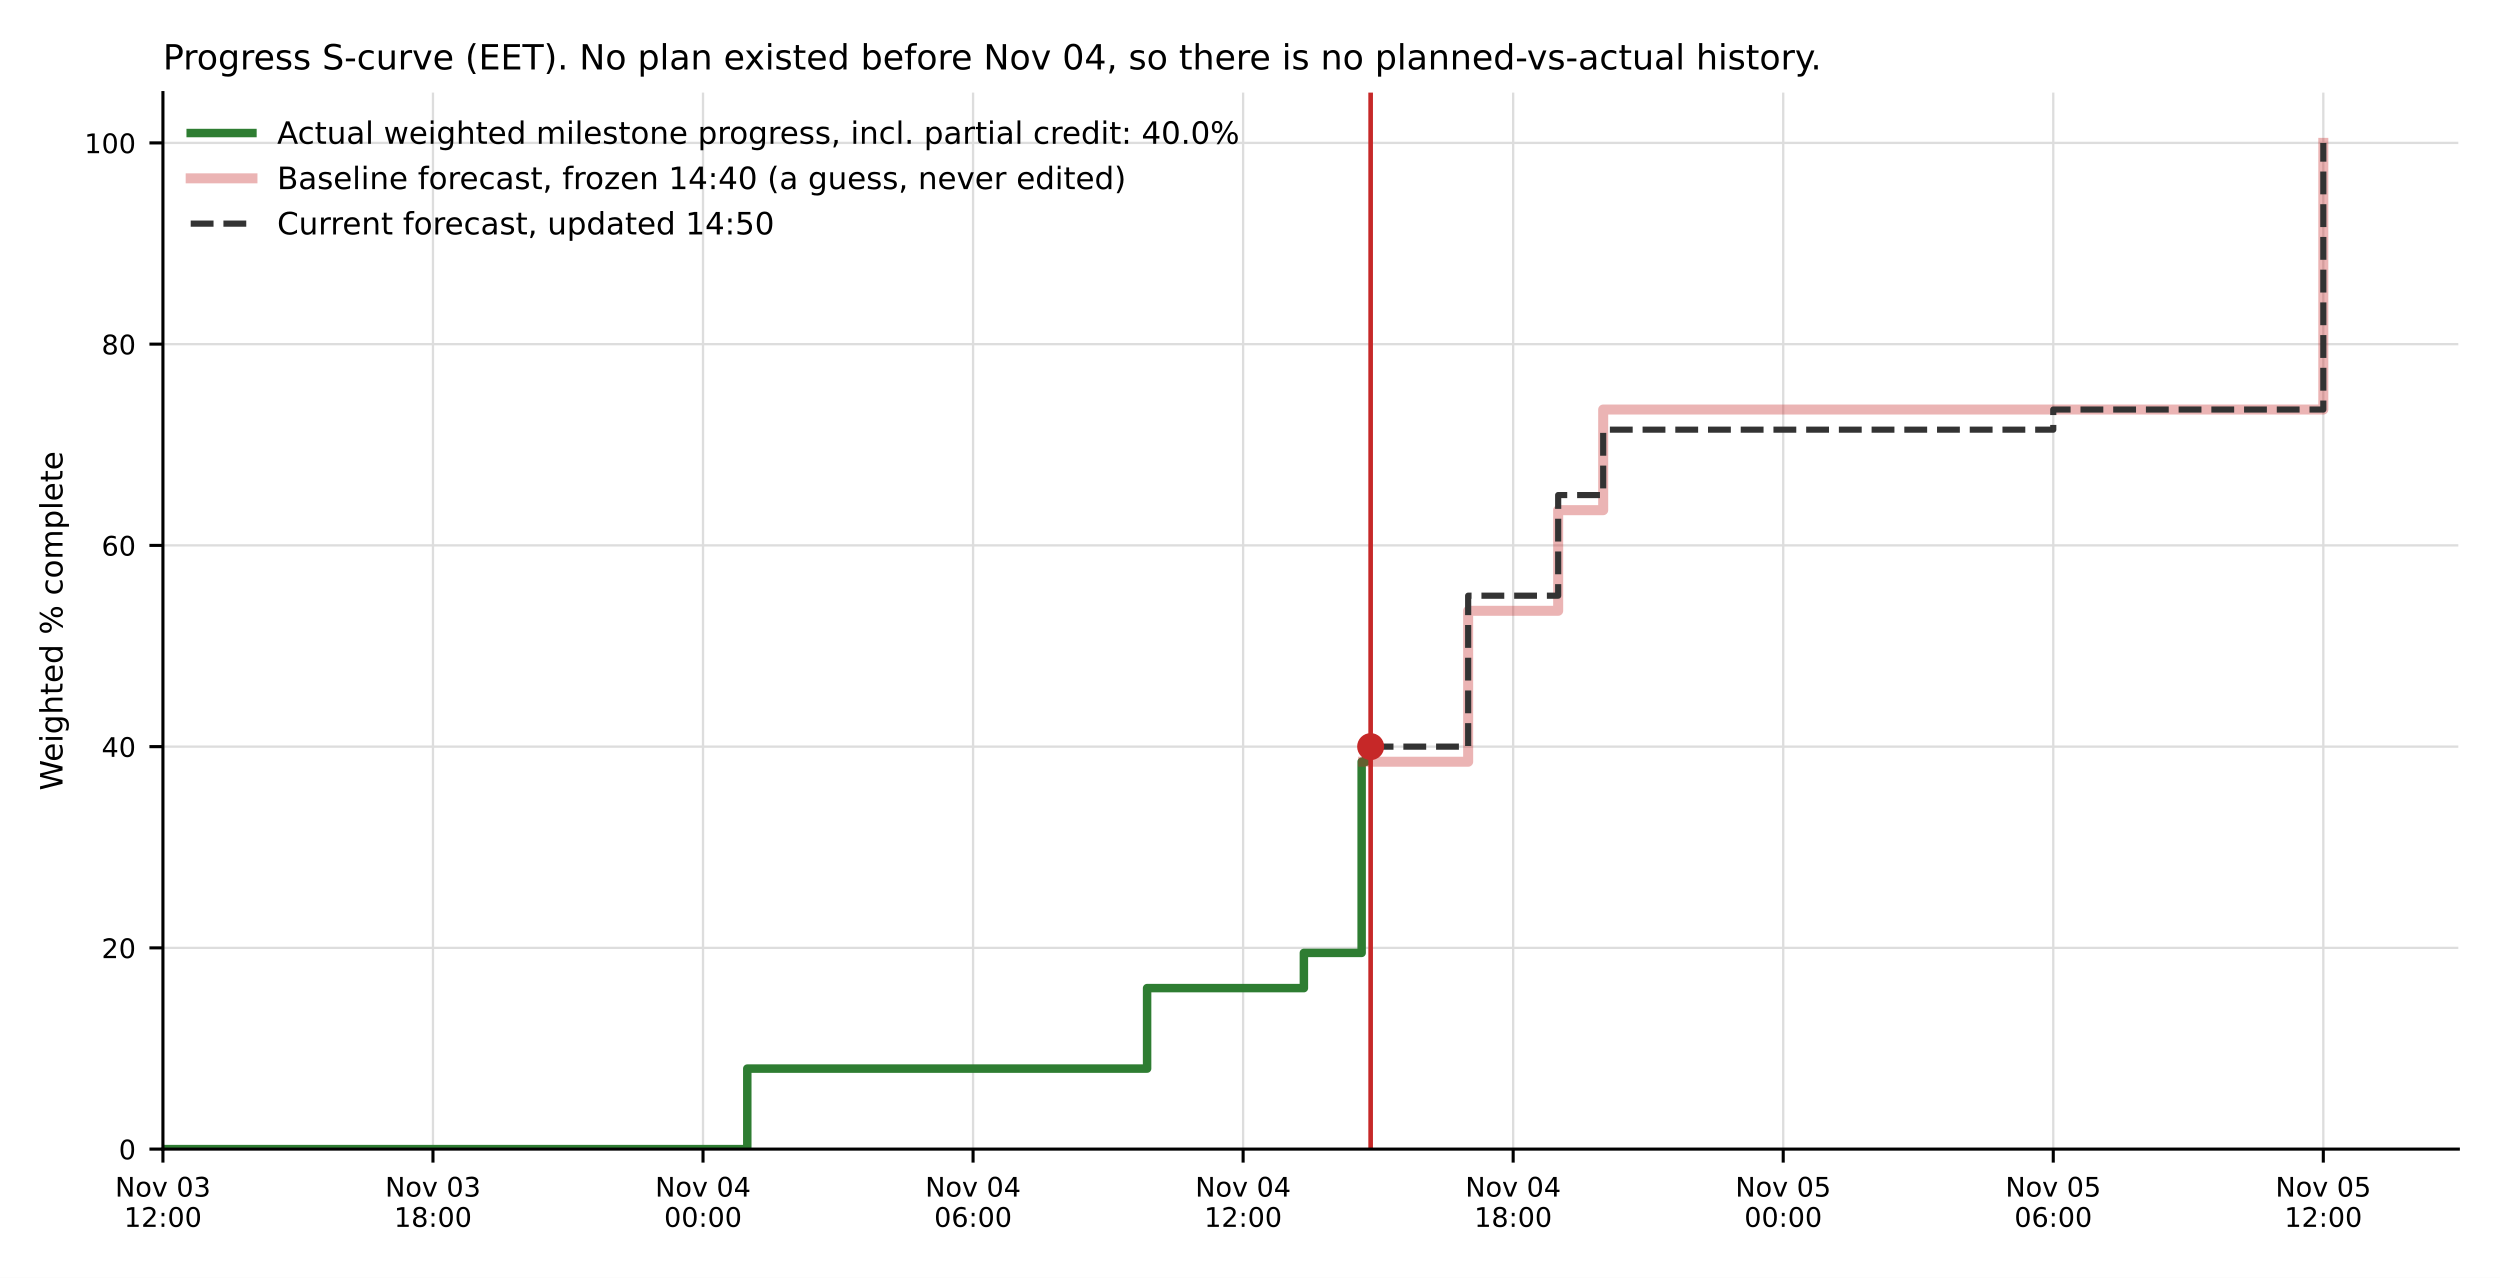
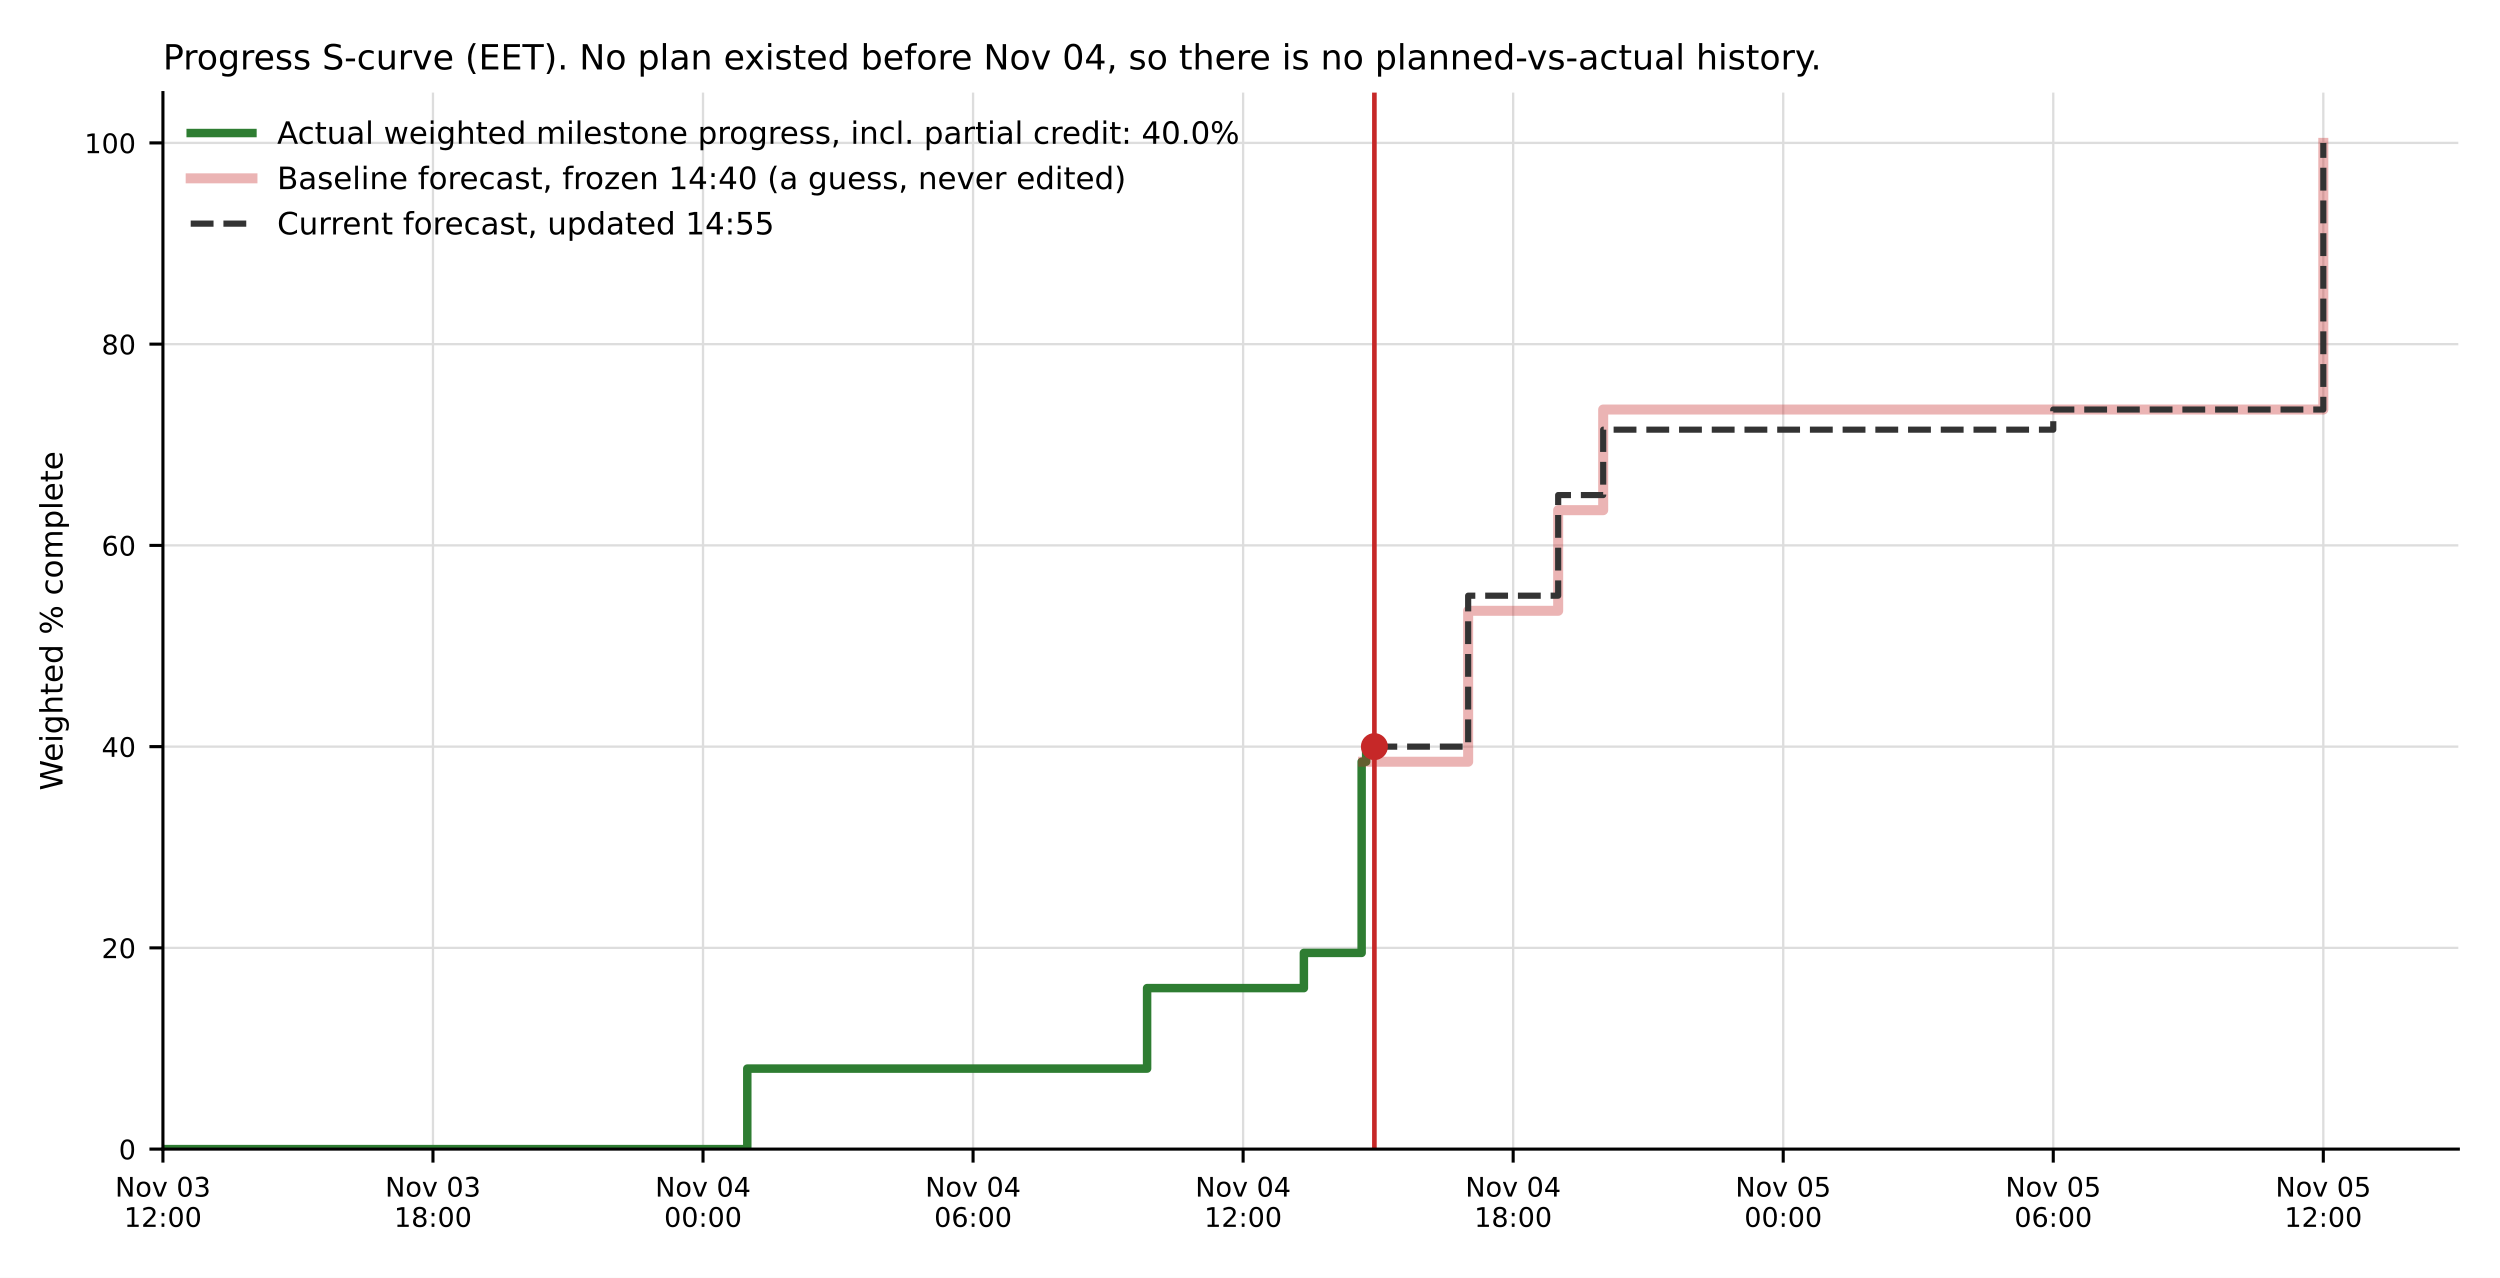
<svg xmlns="http://www.w3.org/2000/svg" xmlns:xlink="http://www.w3.org/1999/xlink" width="648pt" height="331.2pt" viewBox="0 0 648 331.2" version="1.1">
  <defs>
    <style type="text/css">*{stroke-linejoin: round; stroke-linecap: butt}</style>
  </defs>
  <g id="figure_1">
    <g id="patch_1">
      <path d="M 0 331.2  L 648 331.2  L 648 0  L 0 0  z " style="fill: #ffffff" />
    </g>
    <g id="axes_1">
      <g id="patch_2">
        <path d="M 42.23 297.848  L 637.2 297.848  L 637.2 24  L 42.23 24  z " style="fill: #ffffff" />
      </g>
      <g id="matplotlib.axis_1">
        <g id="xtick_1">
          <g id="line2d_1">
-             <path d="M 42.23 297.848  L 42.23 24  " clip-path="url(#pda8dcf22d7)" style="fill: none; stroke: #dddddd; stroke-width: 0.6; stroke-linecap: square" />
+             <path d="M 42.23 297.848  L 42.23 24  " clip-path="url(#p02e870851d)" style="fill: none; stroke: #dddddd; stroke-width: 0.6; stroke-linecap: square" />
          </g>
          <g id="line2d_2">
            <defs>
-               <path id="m03ab94abb0" d="M 0 0  L 0 3.5  " style="stroke: #000000; stroke-width: 0.8" />
+               <path id="m8ce763364d" d="M 0 0  L 0 3.5  " style="stroke: #000000; stroke-width: 0.8" />
            </defs>
            <g>
-               <use xlink:href="#m03ab94abb0" x="42.23" y="297.848" style="stroke: #000000; stroke-width: 0.8" />
+               <use xlink:href="#m8ce763364d" x="42.23" y="297.848" style="stroke: #000000; stroke-width: 0.8" />
            </g>
          </g>
          <g id="text_1">
            <text style="font-size: 7px; font-family: 'DejaVu Sans'" transform="translate(29.83234 310.1669)">Nov 03</text>
            <text style="font-size: 7px; font-family: 'DejaVu Sans'" transform="translate(32.14344 318.0054)">12:00</text>
          </g>
        </g>
        <g id="xtick_2">
          <g id="line2d_3">
-             <path d="M 112.226 297.848  L 112.226 24  " clip-path="url(#pda8dcf22d7)" style="fill: none; stroke: #dddddd; stroke-width: 0.6; stroke-linecap: square" />
+             <path d="M 112.226 297.848  L 112.226 24  " clip-path="url(#p02e870851d)" style="fill: none; stroke: #dddddd; stroke-width: 0.6; stroke-linecap: square" />
          </g>
          <g id="line2d_4">
            <g>
-               <use xlink:href="#m03ab94abb0" x="112.226" y="297.848" style="stroke: #000000; stroke-width: 0.8" />
+               <use xlink:href="#m8ce763364d" x="112.226" y="297.848" style="stroke: #000000; stroke-width: 0.8" />
            </g>
          </g>
          <g id="text_2">
            <text style="font-size: 7px; font-family: 'DejaVu Sans'" transform="translate(99.82881 310.1669)">Nov 03</text>
            <text style="font-size: 7px; font-family: 'DejaVu Sans'" transform="translate(102.1399 318.0054)">18:00</text>
          </g>
        </g>
        <g id="xtick_3">
          <g id="line2d_5">
-             <path d="M 182.223 297.848  L 182.223 24  " clip-path="url(#pda8dcf22d7)" style="fill: none; stroke: #dddddd; stroke-width: 0.6; stroke-linecap: square" />
+             <path d="M 182.223 297.848  L 182.223 24  " clip-path="url(#p02e870851d)" style="fill: none; stroke: #dddddd; stroke-width: 0.6; stroke-linecap: square" />
          </g>
          <g id="line2d_6">
            <g>
-               <use xlink:href="#m03ab94abb0" x="182.223" y="297.848" style="stroke: #000000; stroke-width: 0.8" />
+               <use xlink:href="#m8ce763364d" x="182.223" y="297.848" style="stroke: #000000; stroke-width: 0.8" />
            </g>
          </g>
          <g id="text_3">
            <text style="font-size: 7px; font-family: 'DejaVu Sans'" transform="translate(169.8253 310.1669)">Nov 04</text>
            <text style="font-size: 7px; font-family: 'DejaVu Sans'" transform="translate(172.1364 318.0054)">00:00</text>
          </g>
        </g>
        <g id="xtick_4">
          <g id="line2d_7">
-             <path d="M 252.219 297.848  L 252.219 24  " clip-path="url(#pda8dcf22d7)" style="fill: none; stroke: #dddddd; stroke-width: 0.6; stroke-linecap: square" />
+             <path d="M 252.219 297.848  L 252.219 24  " clip-path="url(#p02e870851d)" style="fill: none; stroke: #dddddd; stroke-width: 0.6; stroke-linecap: square" />
          </g>
          <g id="line2d_8">
            <g>
-               <use xlink:href="#m03ab94abb0" x="252.219" y="297.848" style="stroke: #000000; stroke-width: 0.8" />
+               <use xlink:href="#m8ce763364d" x="252.219" y="297.848" style="stroke: #000000; stroke-width: 0.8" />
            </g>
          </g>
          <g id="text_4">
            <text style="font-size: 7px; font-family: 'DejaVu Sans'" transform="translate(239.8218 310.1669)">Nov 04</text>
            <text style="font-size: 7px; font-family: 'DejaVu Sans'" transform="translate(242.1328 318.0054)">06:00</text>
          </g>
        </g>
        <g id="xtick_5">
          <g id="line2d_9">
-             <path d="M 322.216 297.848  L 322.216 24  " clip-path="url(#pda8dcf22d7)" style="fill: none; stroke: #dddddd; stroke-width: 0.6; stroke-linecap: square" />
+             <path d="M 322.216 297.848  L 322.216 24  " clip-path="url(#p02e870851d)" style="fill: none; stroke: #dddddd; stroke-width: 0.6; stroke-linecap: square" />
          </g>
          <g id="line2d_10">
            <g>
-               <use xlink:href="#m03ab94abb0" x="322.216" y="297.848" style="stroke: #000000; stroke-width: 0.8" />
+               <use xlink:href="#m8ce763364d" x="322.216" y="297.848" style="stroke: #000000; stroke-width: 0.8" />
            </g>
          </g>
          <g id="text_5">
            <text style="font-size: 7px; font-family: 'DejaVu Sans'" transform="translate(309.8182 310.1669)">Nov 04</text>
            <text style="font-size: 7px; font-family: 'DejaVu Sans'" transform="translate(312.1293 318.0054)">12:00</text>
          </g>
        </g>
        <g id="xtick_6">
          <g id="line2d_11">
-             <path d="M 392.212 297.848  L 392.212 24  " clip-path="url(#pda8dcf22d7)" style="fill: none; stroke: #dddddd; stroke-width: 0.6; stroke-linecap: square" />
+             <path d="M 392.212 297.848  L 392.212 24  " clip-path="url(#p02e870851d)" style="fill: none; stroke: #dddddd; stroke-width: 0.6; stroke-linecap: square" />
          </g>
          <g id="line2d_12">
            <g>
-               <use xlink:href="#m03ab94abb0" x="392.212" y="297.848" style="stroke: #000000; stroke-width: 0.8" />
+               <use xlink:href="#m8ce763364d" x="392.212" y="297.848" style="stroke: #000000; stroke-width: 0.8" />
            </g>
          </g>
          <g id="text_6">
            <text style="font-size: 7px; font-family: 'DejaVu Sans'" transform="translate(379.8147 310.1669)">Nov 04</text>
            <text style="font-size: 7px; font-family: 'DejaVu Sans'" transform="translate(382.1258 318.0054)">18:00</text>
          </g>
        </g>
        <g id="xtick_7">
          <g id="line2d_13">
-             <path d="M 462.209 297.848  L 462.209 24  " clip-path="url(#pda8dcf22d7)" style="fill: none; stroke: #dddddd; stroke-width: 0.6; stroke-linecap: square" />
+             <path d="M 462.209 297.848  L 462.209 24  " clip-path="url(#p02e870851d)" style="fill: none; stroke: #dddddd; stroke-width: 0.6; stroke-linecap: square" />
          </g>
          <g id="line2d_14">
            <g>
-               <use xlink:href="#m03ab94abb0" x="462.209" y="297.848" style="stroke: #000000; stroke-width: 0.8" />
+               <use xlink:href="#m8ce763364d" x="462.209" y="297.848" style="stroke: #000000; stroke-width: 0.8" />
            </g>
          </g>
          <g id="text_7">
            <text style="font-size: 7px; font-family: 'DejaVu Sans'" transform="translate(449.8112 310.1669)">Nov 05</text>
            <text style="font-size: 7px; font-family: 'DejaVu Sans'" transform="translate(452.1223 318.0054)">00:00</text>
          </g>
        </g>
        <g id="xtick_8">
          <g id="line2d_15">
-             <path d="M 532.205 297.848  L 532.205 24  " clip-path="url(#pda8dcf22d7)" style="fill: none; stroke: #dddddd; stroke-width: 0.6; stroke-linecap: square" />
+             <path d="M 532.205 297.848  L 532.205 24  " clip-path="url(#p02e870851d)" style="fill: none; stroke: #dddddd; stroke-width: 0.6; stroke-linecap: square" />
          </g>
          <g id="line2d_16">
            <g>
-               <use xlink:href="#m03ab94abb0" x="532.205" y="297.848" style="stroke: #000000; stroke-width: 0.8" />
+               <use xlink:href="#m8ce763364d" x="532.205" y="297.848" style="stroke: #000000; stroke-width: 0.8" />
            </g>
          </g>
          <g id="text_8">
            <text style="font-size: 7px; font-family: 'DejaVu Sans'" transform="translate(519.8076 310.1669)">Nov 05</text>
            <text style="font-size: 7px; font-family: 'DejaVu Sans'" transform="translate(522.1187 318.0054)">06:00</text>
          </g>
        </g>
        <g id="xtick_9">
          <g id="line2d_17">
-             <path d="M 602.202 297.848  L 602.202 24  " clip-path="url(#pda8dcf22d7)" style="fill: none; stroke: #dddddd; stroke-width: 0.6; stroke-linecap: square" />
+             <path d="M 602.202 297.848  L 602.202 24  " clip-path="url(#p02e870851d)" style="fill: none; stroke: #dddddd; stroke-width: 0.6; stroke-linecap: square" />
          </g>
          <g id="line2d_18">
            <g>
-               <use xlink:href="#m03ab94abb0" x="602.202" y="297.848" style="stroke: #000000; stroke-width: 0.8" />
+               <use xlink:href="#m8ce763364d" x="602.202" y="297.848" style="stroke: #000000; stroke-width: 0.8" />
            </g>
          </g>
          <g id="text_9">
            <text style="font-size: 7px; font-family: 'DejaVu Sans'" transform="translate(589.8041 310.1669)">Nov 05</text>
            <text style="font-size: 7px; font-family: 'DejaVu Sans'" transform="translate(592.1152 318.0054)">12:00</text>
          </g>
        </g>
      </g>
      <g id="matplotlib.axis_2">
        <g id="ytick_1">
          <g id="line2d_19">
-             <path d="M 42.23 297.848  L 637.2 297.848  " clip-path="url(#pda8dcf22d7)" style="fill: none; stroke: #dddddd; stroke-width: 0.6; stroke-linecap: square" />
+             <path d="M 42.23 297.848  L 637.2 297.848  " clip-path="url(#p02e870851d)" style="fill: none; stroke: #dddddd; stroke-width: 0.6; stroke-linecap: square" />
          </g>
          <g id="line2d_20">
            <defs>
-               <path id="m21fea6a2c6" d="M 0 0  L -3.5 0  " style="stroke: #000000; stroke-width: 0.8" />
+               <path id="m95cdc64120" d="M 0 0  L -3.5 0  " style="stroke: #000000; stroke-width: 0.8" />
            </defs>
            <g>
-               <use xlink:href="#m21fea6a2c6" x="42.23" y="297.848" style="stroke: #000000; stroke-width: 0.8" />
+               <use xlink:href="#m95cdc64120" x="42.23" y="297.848" style="stroke: #000000; stroke-width: 0.8" />
            </g>
          </g>
          <g id="text_10">
            <text style="font-size: 7px; font-family: 'DejaVu Sans'; text-anchor: end" x="35.23" y="300.507" transform="rotate(-0 35.23 300.5075)">0</text>
          </g>
        </g>
        <g id="ytick_2">
          <g id="line2d_21">
-             <path d="M 42.23 245.686  L 637.2 245.686  " clip-path="url(#pda8dcf22d7)" style="fill: none; stroke: #dddddd; stroke-width: 0.6; stroke-linecap: square" />
+             <path d="M 42.23 245.686  L 637.2 245.686  " clip-path="url(#p02e870851d)" style="fill: none; stroke: #dddddd; stroke-width: 0.6; stroke-linecap: square" />
          </g>
          <g id="line2d_22">
            <g>
-               <use xlink:href="#m21fea6a2c6" x="42.23" y="245.686" style="stroke: #000000; stroke-width: 0.8" />
+               <use xlink:href="#m95cdc64120" x="42.23" y="245.686" style="stroke: #000000; stroke-width: 0.8" />
            </g>
          </g>
          <g id="text_11">
            <text style="font-size: 7px; font-family: 'DejaVu Sans'; text-anchor: end" x="35.23" y="248.346" transform="rotate(-0 35.23 248.3459)">20</text>
          </g>
        </g>
        <g id="ytick_3">
          <g id="line2d_23">
-             <path d="M 42.23 193.525  L 637.2 193.525  " clip-path="url(#pda8dcf22d7)" style="fill: none; stroke: #dddddd; stroke-width: 0.6; stroke-linecap: square" />
+             <path d="M 42.23 193.525  L 637.2 193.525  " clip-path="url(#p02e870851d)" style="fill: none; stroke: #dddddd; stroke-width: 0.6; stroke-linecap: square" />
          </g>
          <g id="line2d_24">
            <g>
-               <use xlink:href="#m21fea6a2c6" x="42.23" y="193.525" style="stroke: #000000; stroke-width: 0.8" />
+               <use xlink:href="#m95cdc64120" x="42.23" y="193.525" style="stroke: #000000; stroke-width: 0.8" />
            </g>
          </g>
          <g id="text_12">
            <text style="font-size: 7px; font-family: 'DejaVu Sans'; text-anchor: end" x="35.23" y="196.184" transform="rotate(-0 35.23 196.1844)">40</text>
          </g>
        </g>
        <g id="ytick_4">
          <g id="line2d_25">
-             <path d="M 42.23 141.363  L 637.2 141.363  " clip-path="url(#pda8dcf22d7)" style="fill: none; stroke: #dddddd; stroke-width: 0.6; stroke-linecap: square" />
+             <path d="M 42.23 141.363  L 637.2 141.363  " clip-path="url(#p02e870851d)" style="fill: none; stroke: #dddddd; stroke-width: 0.6; stroke-linecap: square" />
          </g>
          <g id="line2d_26">
            <g>
-               <use xlink:href="#m21fea6a2c6" x="42.23" y="141.363" style="stroke: #000000; stroke-width: 0.8" />
+               <use xlink:href="#m95cdc64120" x="42.23" y="141.363" style="stroke: #000000; stroke-width: 0.8" />
            </g>
          </g>
          <g id="text_13">
            <text style="font-size: 7px; font-family: 'DejaVu Sans'; text-anchor: end" x="35.23" y="144.023" transform="rotate(-0 35.23 144.0229)">60</text>
          </g>
        </g>
        <g id="ytick_5">
          <g id="line2d_27">
-             <path d="M 42.23 89.202  L 637.2 89.202  " clip-path="url(#pda8dcf22d7)" style="fill: none; stroke: #dddddd; stroke-width: 0.6; stroke-linecap: square" />
+             <path d="M 42.23 89.202  L 637.2 89.202  " clip-path="url(#p02e870851d)" style="fill: none; stroke: #dddddd; stroke-width: 0.6; stroke-linecap: square" />
          </g>
          <g id="line2d_28">
            <g>
-               <use xlink:href="#m21fea6a2c6" x="42.23" y="89.202" style="stroke: #000000; stroke-width: 0.8" />
+               <use xlink:href="#m95cdc64120" x="42.23" y="89.202" style="stroke: #000000; stroke-width: 0.8" />
            </g>
          </g>
          <g id="text_14">
            <text style="font-size: 7px; font-family: 'DejaVu Sans'; text-anchor: end" x="35.23" y="91.861" transform="rotate(-0 35.23 91.86136)">80</text>
          </g>
        </g>
        <g id="ytick_6">
          <g id="line2d_29">
-             <path d="M 42.23 37.04  L 637.2 37.04  " clip-path="url(#pda8dcf22d7)" style="fill: none; stroke: #dddddd; stroke-width: 0.6; stroke-linecap: square" />
+             <path d="M 42.23 37.04  L 637.2 37.04  " clip-path="url(#p02e870851d)" style="fill: none; stroke: #dddddd; stroke-width: 0.6; stroke-linecap: square" />
          </g>
          <g id="line2d_30">
            <g>
-               <use xlink:href="#m21fea6a2c6" x="42.23" y="37.04" style="stroke: #000000; stroke-width: 0.8" />
+               <use xlink:href="#m95cdc64120" x="42.23" y="37.04" style="stroke: #000000; stroke-width: 0.8" />
            </g>
          </g>
          <g id="text_15">
            <text style="font-size: 7px; font-family: 'DejaVu Sans'; text-anchor: end" x="35.23" y="39.7" transform="rotate(-0 35.23 39.69983)">100</text>
          </g>
        </g>
        <g id="text_16">
          <text style="font-size: 8px; font-family: 'DejaVu Sans'; text-anchor: middle" x="16.205" y="160.924" transform="rotate(-90 16.205 160.924)">Weighted % complete</text>
        </g>
      </g>
      <g id="line2d_31">
-         <path d="M 42.23 297.848  L 193.695 297.848  L 193.695 276.983  L 297.328 276.983  L 297.328 256.119  L 337.965 256.119  L 337.965 246.991  L 352.937 246.991  L 352.937 236.558  L 352.937 236.558  L 352.937 197.437  L 354.103 197.437  L 354.103 193.525  L 355.27 193.525  " clip-path="url(#pda8dcf22d7)" style="fill: none; stroke: #2e7d32; stroke-width: 2.2; stroke-linecap: square" />
+         <path d="M 42.23 297.848  L 193.695 297.848  L 193.695 276.983  L 297.328 276.983  L 297.328 256.119  L 337.965 256.119  L 337.965 246.991  L 352.937 246.991  L 352.937 236.558  L 352.937 236.558  L 352.937 197.437  L 354.103 197.437  L 354.103 193.525  L 356.242 193.525  " clip-path="url(#p02e870851d)" style="fill: none; stroke: #2e7d32; stroke-width: 2.2; stroke-linecap: square" />
      </g>
      <g id="line2d_32">
-         <path d="M 353.325 197.437  L 380.546 197.437  L 380.546 158.316  L 403.878 158.316  L 403.878 147.884  L 403.878 147.884  L 403.878 132.235  L 415.545 132.235  L 415.545 119.195  L 415.545 119.195  L 415.545 106.154  L 602.202 106.154  L 602.202 97.026  L 602.202 97.026  L 602.202 37.04  " clip-path="url(#pda8dcf22d7)" style="fill: none; stroke: #c62828; stroke-opacity: 0.35; stroke-width: 2.6; stroke-linecap: square" />
+         <path d="M 353.325 197.437  L 380.546 197.437  L 380.546 158.316  L 403.878 158.316  L 403.878 147.884  L 403.878 147.884  L 403.878 132.235  L 415.545 132.235  L 415.545 119.195  L 415.545 119.195  L 415.545 106.154  L 602.202 106.154  L 602.202 97.026  L 602.202 97.026  L 602.202 37.04  " clip-path="url(#p02e870851d)" style="fill: none; stroke: #c62828; stroke-opacity: 0.35; stroke-width: 2.6; stroke-linecap: square" />
      </g>
      <g id="line2d_33">
-         <path d="M 355.27 193.525  L 380.546 193.525  L 380.546 154.404  L 403.878 154.404  L 403.878 143.972  L 403.878 143.972  L 403.878 128.323  L 415.545 128.323  L 415.545 124.411  L 415.545 124.411  L 415.545 111.371  L 532.205 111.371  L 532.205 106.154  L 602.202 106.154  L 602.202 97.026  L 602.202 97.026  L 602.202 37.04  " clip-path="url(#pda8dcf22d7)" style="fill: none; stroke-dasharray: 5.92,2.56; stroke-dashoffset: 0; stroke: #333333; stroke-width: 1.6" />
+         <path d="M 356.242 193.525  L 380.546 193.525  L 380.546 154.404  L 403.878 154.404  L 403.878 143.972  L 403.878 143.972  L 403.878 128.323  L 415.545 128.323  L 415.545 124.411  L 415.545 124.411  L 415.545 111.371  L 532.205 111.371  L 532.205 106.154  L 602.202 106.154  L 602.202 97.026  L 602.202 97.026  L 602.202 37.04  " clip-path="url(#p02e870851d)" style="fill: none; stroke-dasharray: 5.92,2.56; stroke-dashoffset: 0; stroke: #333333; stroke-width: 1.6" />
      </g>
      <g id="line2d_34">
-         <path d="M 355.27 297.848  L 355.27 24  " clip-path="url(#pda8dcf22d7)" style="fill: none; stroke: #c62828; stroke-width: 1.2; stroke-linecap: square" />
+         <path d="M 356.242 297.848  L 356.242 24  " clip-path="url(#p02e870851d)" style="fill: none; stroke: #c62828; stroke-width: 1.2; stroke-linecap: square" />
      </g>
      <g id="patch_3">
        <path d="M 42.23 297.848  L 42.23 24  " style="fill: none; stroke: #000000; stroke-width: 0.8; stroke-linejoin: miter; stroke-linecap: square" />
      </g>
      <g id="patch_4">
        <path d="M 42.23 297.848  L 637.2 297.848  " style="fill: none; stroke: #000000; stroke-width: 0.8; stroke-linejoin: miter; stroke-linecap: square" />
      </g>
      <g id="text_17">
        <text style="font-size: 9px; font-family: 'DejaVu Sans'; text-anchor: start" x="42.23" y="18" transform="rotate(-0 42.23 18)">Progress S-curve (EET). No plan existed before Nov 04, so there is no planned-vs-actual history.</text>
      </g>
      <g id="PathCollection_1">
        <defs>
-           <path id="m6431689ec6" d="M 0 3  C 0.796 3 1.559 2.684 2.121 2.121  C 2.684 1.559 3 0.796 3 0  C 3 -0.796 2.684 -1.559 2.121 -2.121  C 1.559 -2.684 0.796 -3 0 -3  C -0.796 -3 -1.559 -2.684 -2.121 -2.121  C -2.684 -1.559 -3 -0.796 -3 0  C -3 0.796 -2.684 1.559 -2.121 2.121  C -1.559 2.684 -0.796 3 0 3  z " style="stroke: #c62828" />
+           <path id="m830355e010" d="M 0 3  C 0.796 3 1.559 2.684 2.121 2.121  C 2.684 1.559 3 0.796 3 0  C 3 -0.796 2.684 -1.559 2.121 -2.121  C 1.559 -2.684 0.796 -3 0 -3  C -0.796 -3 -1.559 -2.684 -2.121 -2.121  C -2.684 -1.559 -3 -0.796 -3 0  C -3 0.796 -2.684 1.559 -2.121 2.121  C -1.559 2.684 -0.796 3 0 3  z " style="stroke: #c62828" />
        </defs>
-         <g clip-path="url(#pda8dcf22d7)">
-           <use xlink:href="#m6431689ec6" x="355.27" y="193.525" style="fill: #c62828; stroke: #c62828" />
+         <g clip-path="url(#p02e870851d)">
+           <use xlink:href="#m830355e010" x="356.242" y="193.525" style="fill: #c62828; stroke: #c62828" />
        </g>
      </g>
      <g id="legend_1">
        <g id="line2d_35">
          <path d="M 49.43 34.479  L 57.43 34.479  L 65.43 34.479  " style="fill: none; stroke: #2e7d32; stroke-width: 2.2; stroke-linecap: square" />
        </g>
        <g id="text_18">
          <text style="font-size: 8px; font-family: 'DejaVu Sans'; text-anchor: start" x="71.83" y="37.279" transform="rotate(-0 71.83 37.27875)">Actual weighted milestone progress, incl. partial credit: 40.0%</text>
        </g>
        <g id="line2d_36">
          <path d="M 49.43 46.221  L 57.43 46.221  L 65.43 46.221  " style="fill: none; stroke: #c62828; stroke-opacity: 0.35; stroke-width: 2.6; stroke-linecap: square" />
        </g>
        <g id="text_19">
          <text style="font-size: 8px; font-family: 'DejaVu Sans'; text-anchor: start" x="71.83" y="49.021" transform="rotate(-0 71.83 49.02125)">Baseline forecast, frozen 14:40 (a guess, never edited)</text>
        </g>
        <g id="line2d_37">
          <path d="M 49.43 57.964  L 57.43 57.964  L 65.43 57.964  " style="fill: none; stroke-dasharray: 5.92,2.56; stroke-dashoffset: 0; stroke: #333333; stroke-width: 1.6" />
        </g>
        <g id="text_20">
-           <text style="font-size: 8px; font-family: 'DejaVu Sans'; text-anchor: start" x="71.83" y="60.764" transform="rotate(-0 71.83 60.76375)">Current forecast, updated 14:50</text>
+           <text style="font-size: 8px; font-family: 'DejaVu Sans'; text-anchor: start" x="71.83" y="60.764" transform="rotate(-0 71.83 60.76375)">Current forecast, updated 14:55</text>
        </g>
      </g>
    </g>
  </g>
  <defs>
-     <clipPath id="pda8dcf22d7">
+     <clipPath id="p02e870851d">
      <rect x="42.23" y="24" width="594.97" height="273.848" />
    </clipPath>
  </defs>
</svg>
